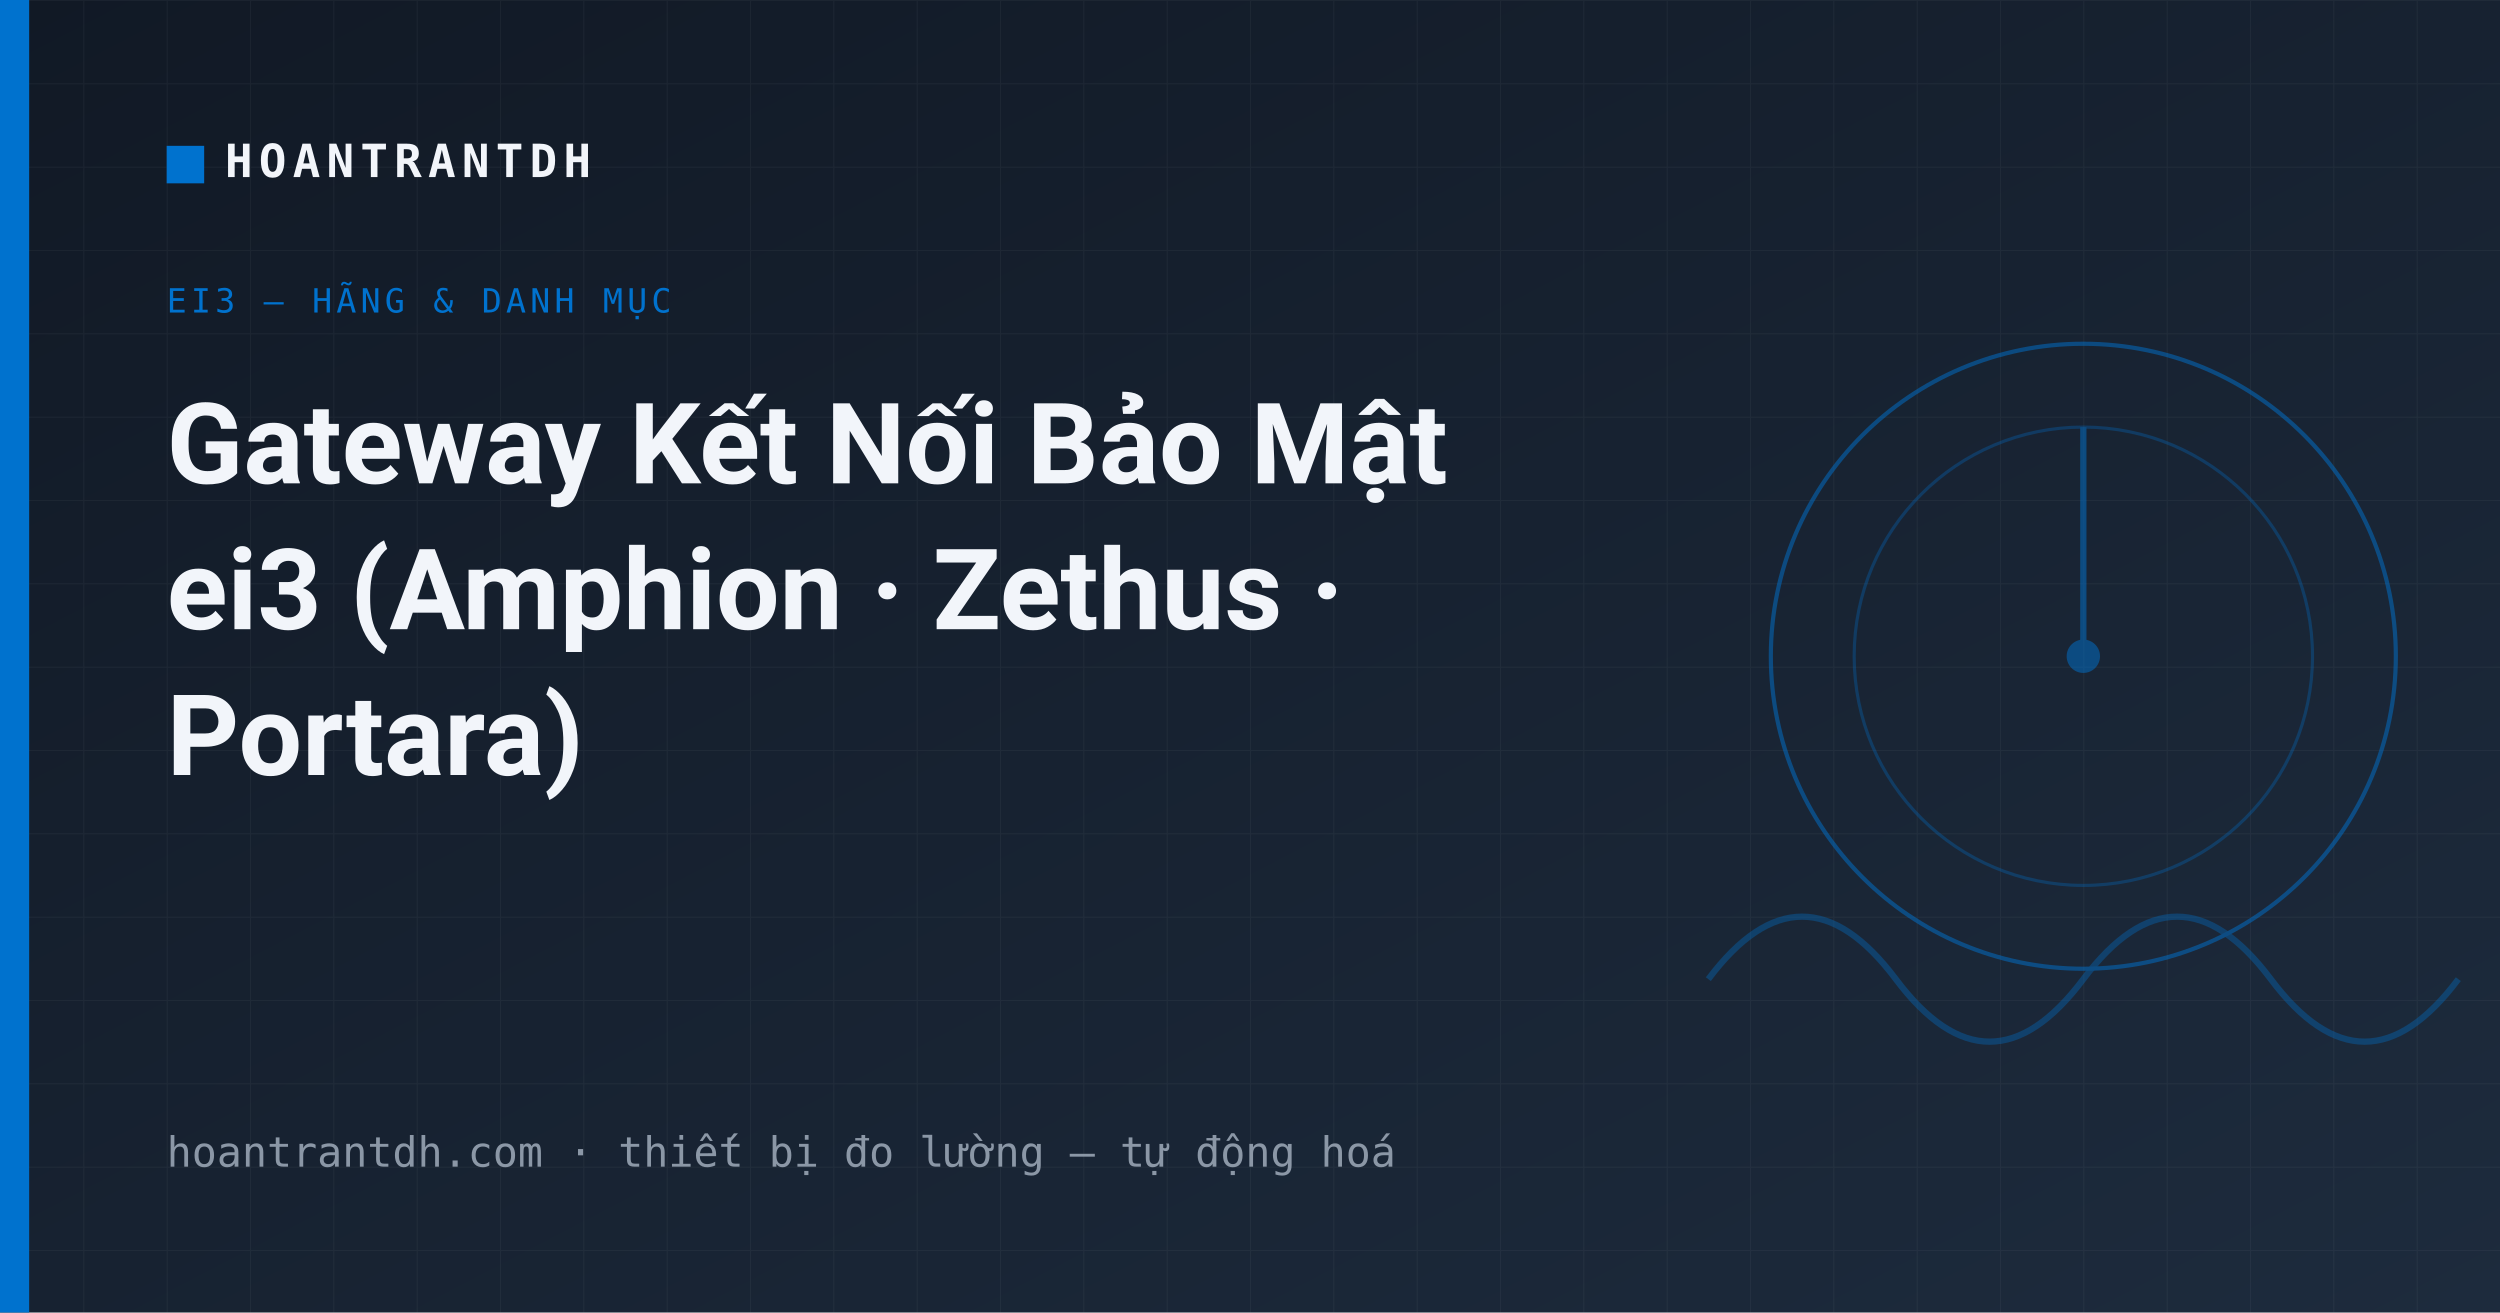
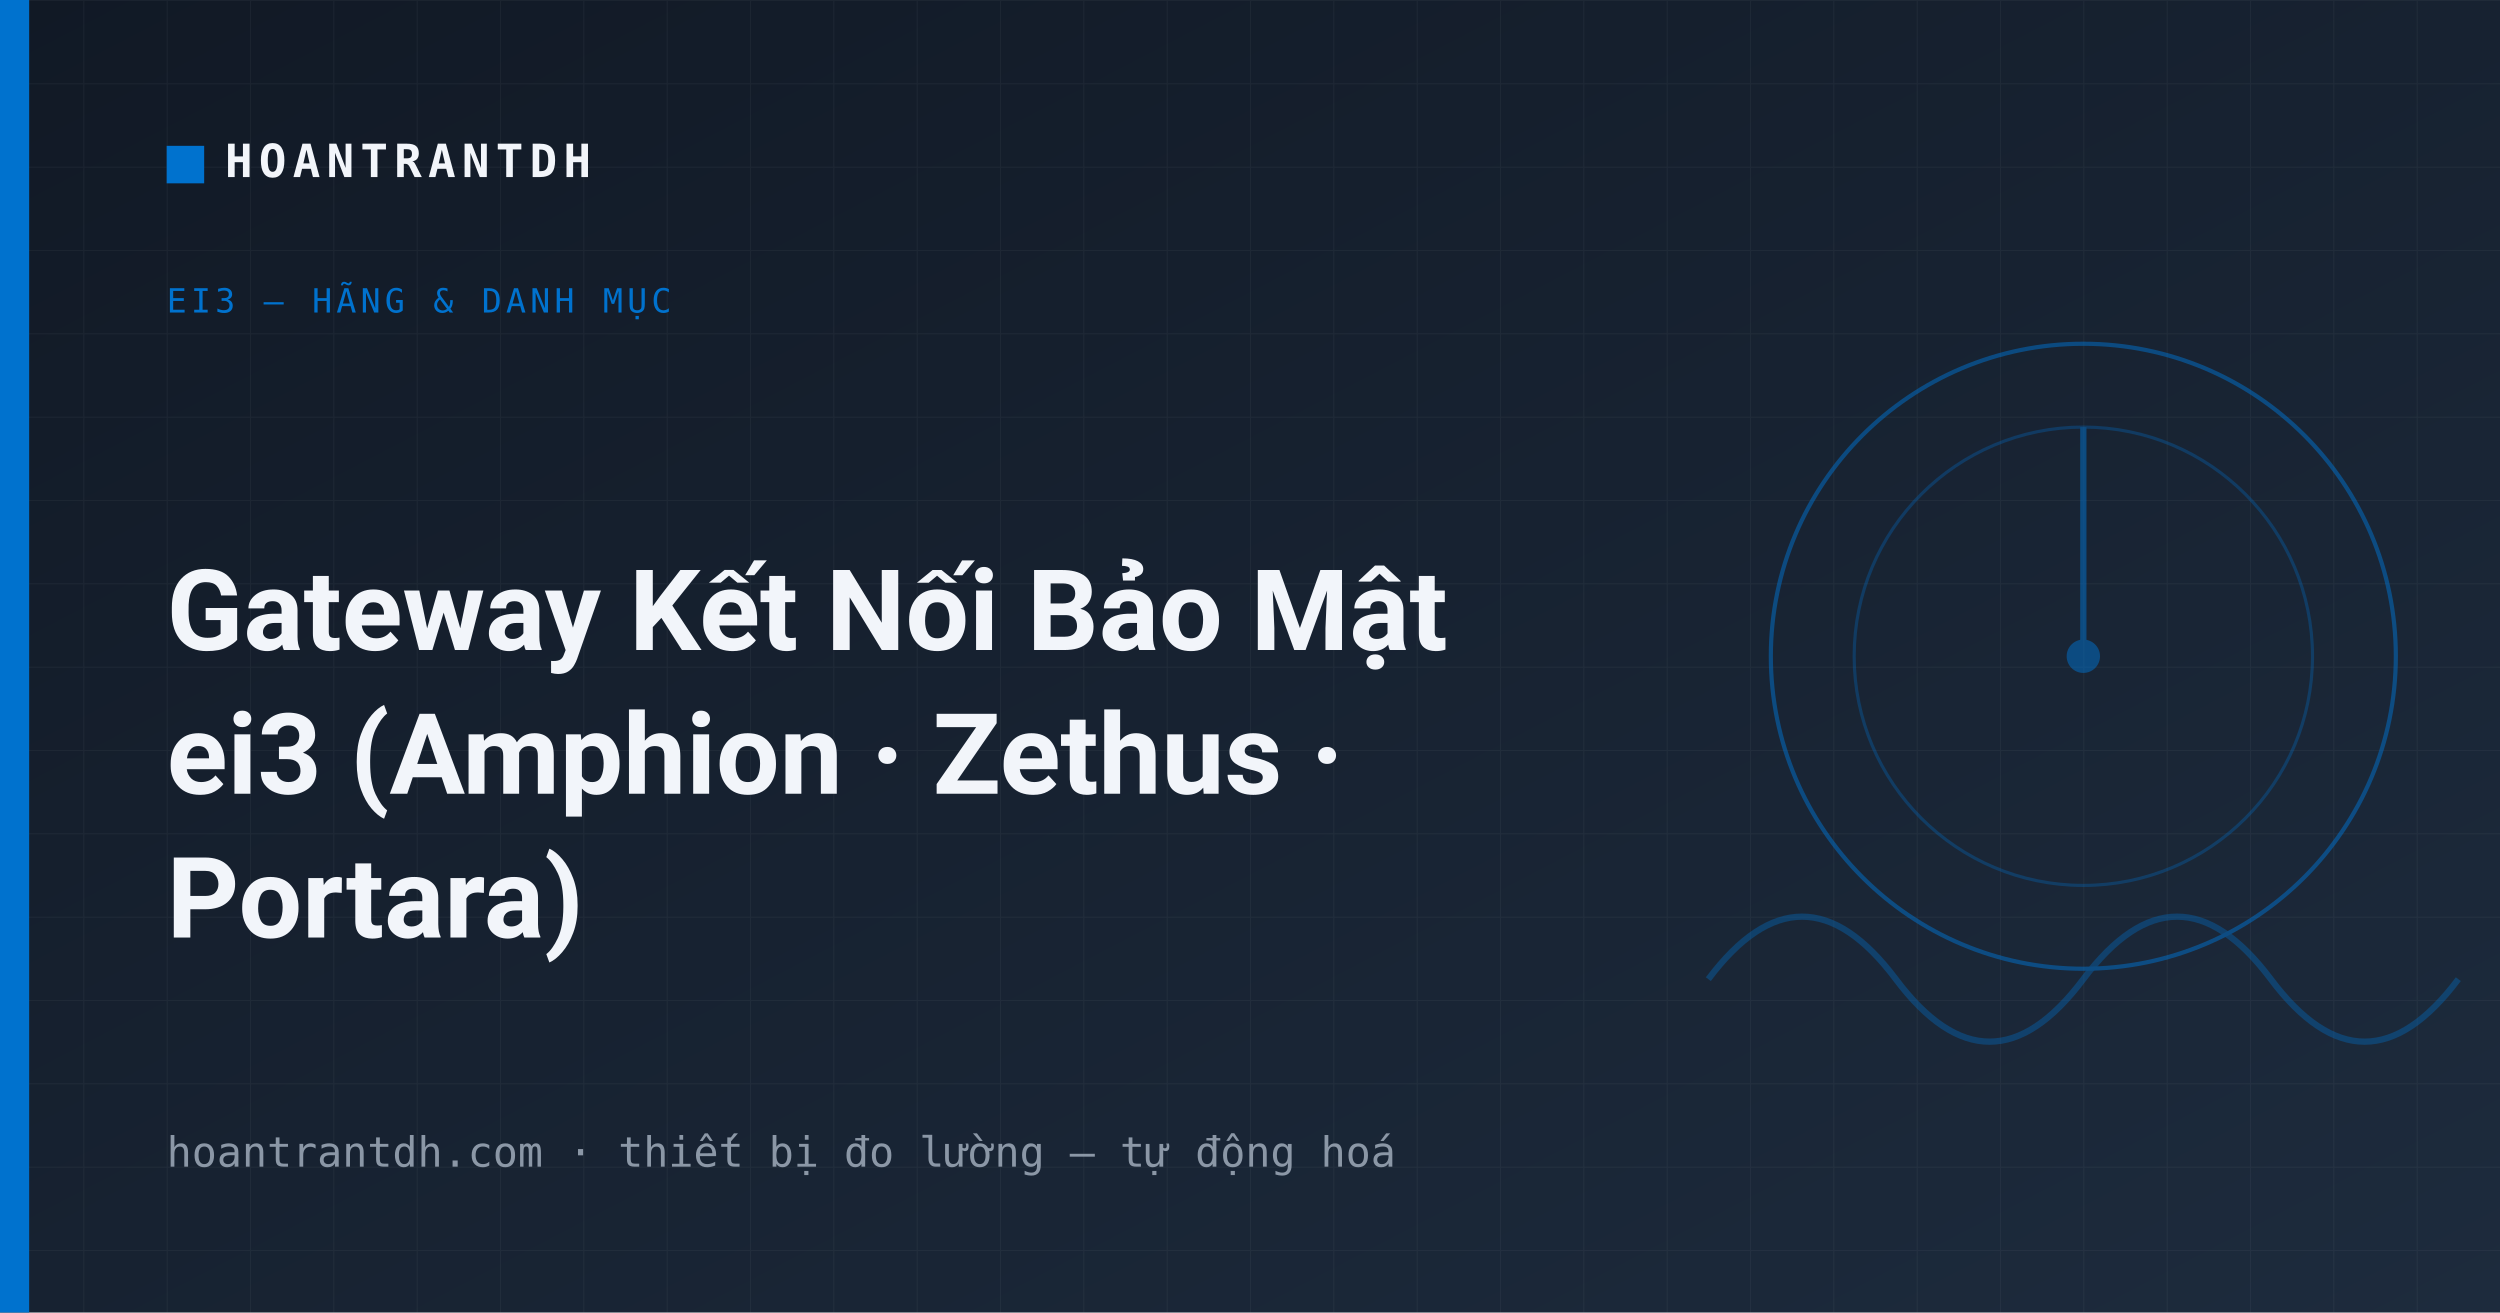
<svg xmlns="http://www.w3.org/2000/svg" width="1200" height="630" viewBox="0 0 1200 630" role="img">
  <defs>
    <linearGradient id="bg" x1="0" y1="0" x2="1" y2="1">
      <stop offset="0" stop-color="#111925" />
      <stop offset="1" stop-color="#1d2b3d" />
    </linearGradient>
    <pattern id="grid" width="40" height="40" patternUnits="userSpaceOnUse">
      <path d="M40 0H0V40" fill="none" stroke="#ffffff" stroke-opacity="0.04" stroke-width="1" />
    </pattern>
  </defs>
  <rect width="1200" height="630" fill="url(#bg)" />
  <rect width="1200" height="630" fill="url(#grid)" />
  <rect x="0" y="0" width="14" height="630" fill="#0072CE" />
  <g opacity="0.5">
    <circle cx="1000" cy="315" r="150" fill="none" stroke="#0072CE" stroke-width="2" />
    <circle cx="1000" cy="315" r="110" fill="none" stroke="#0072CE" stroke-width="1.5" stroke-opacity="0.6" />
    <path d="M1000 315 L1000 205" stroke="#0072CE" stroke-width="3" />
    <circle cx="1000" cy="315" r="8" fill="#0072CE" />
    <path d="M820 470 q45 -60 90 0 t90 0 t90 0 t90 0" fill="none" stroke="#0072CE" stroke-width="3" stroke-opacity="0.7" />
  </g>
  <g font-family="Consolas,Menlo,monospace">
    <rect x="80" y="70" width="18" height="18" fill="#0072CE" />
    <text x="108" y="85" font-size="22" font-weight="700" letter-spacing="3" fill="#f2f5fa">HOANTRANTDH</text>
    <text x="80" y="150" font-size="16" letter-spacing="2" fill="#0072CE">EI3 — HÃNG &amp; DANH MỤC</text>
  </g>
-   <text x="80" y="232" font-family="Segoe UI,Roboto,Arial,sans-serif" font-size="54" font-weight="700" fill="#f2f5fa">Gateway Kết Nối Bảo Mật</text>
-   <text x="80" y="302" font-family="Segoe UI,Roboto,Arial,sans-serif" font-size="54" font-weight="700" fill="#f2f5fa">ei3 (Amphion · Zethus ·</text>
-   <text x="80" y="372" font-family="Segoe UI,Roboto,Arial,sans-serif" font-size="54" font-weight="700" fill="#f2f5fa">Portara)</text>
+   <text x="80" y="312" font-family="Segoe UI,Roboto,Arial,sans-serif" font-size="54" font-weight="700" fill="#f2f5fa">Gateway Kết Nối Bảo Mật</text>
+   <text x="80" y="381" font-family="Segoe UI,Roboto,Arial,sans-serif" font-size="54" font-weight="700" fill="#f2f5fa">ei3 (Amphion · Zethus ·</text>
+   <text x="80" y="450" font-family="Segoe UI,Roboto,Arial,sans-serif" font-size="54" font-weight="700" fill="#f2f5fa">Portara)</text>
  <text x="80" y="560" font-family="Consolas,Menlo,monospace" font-size="20" fill="#8b97a6">hoantrantdh.com · thiết bị đo lường – tự động hoá</text>
</svg>
